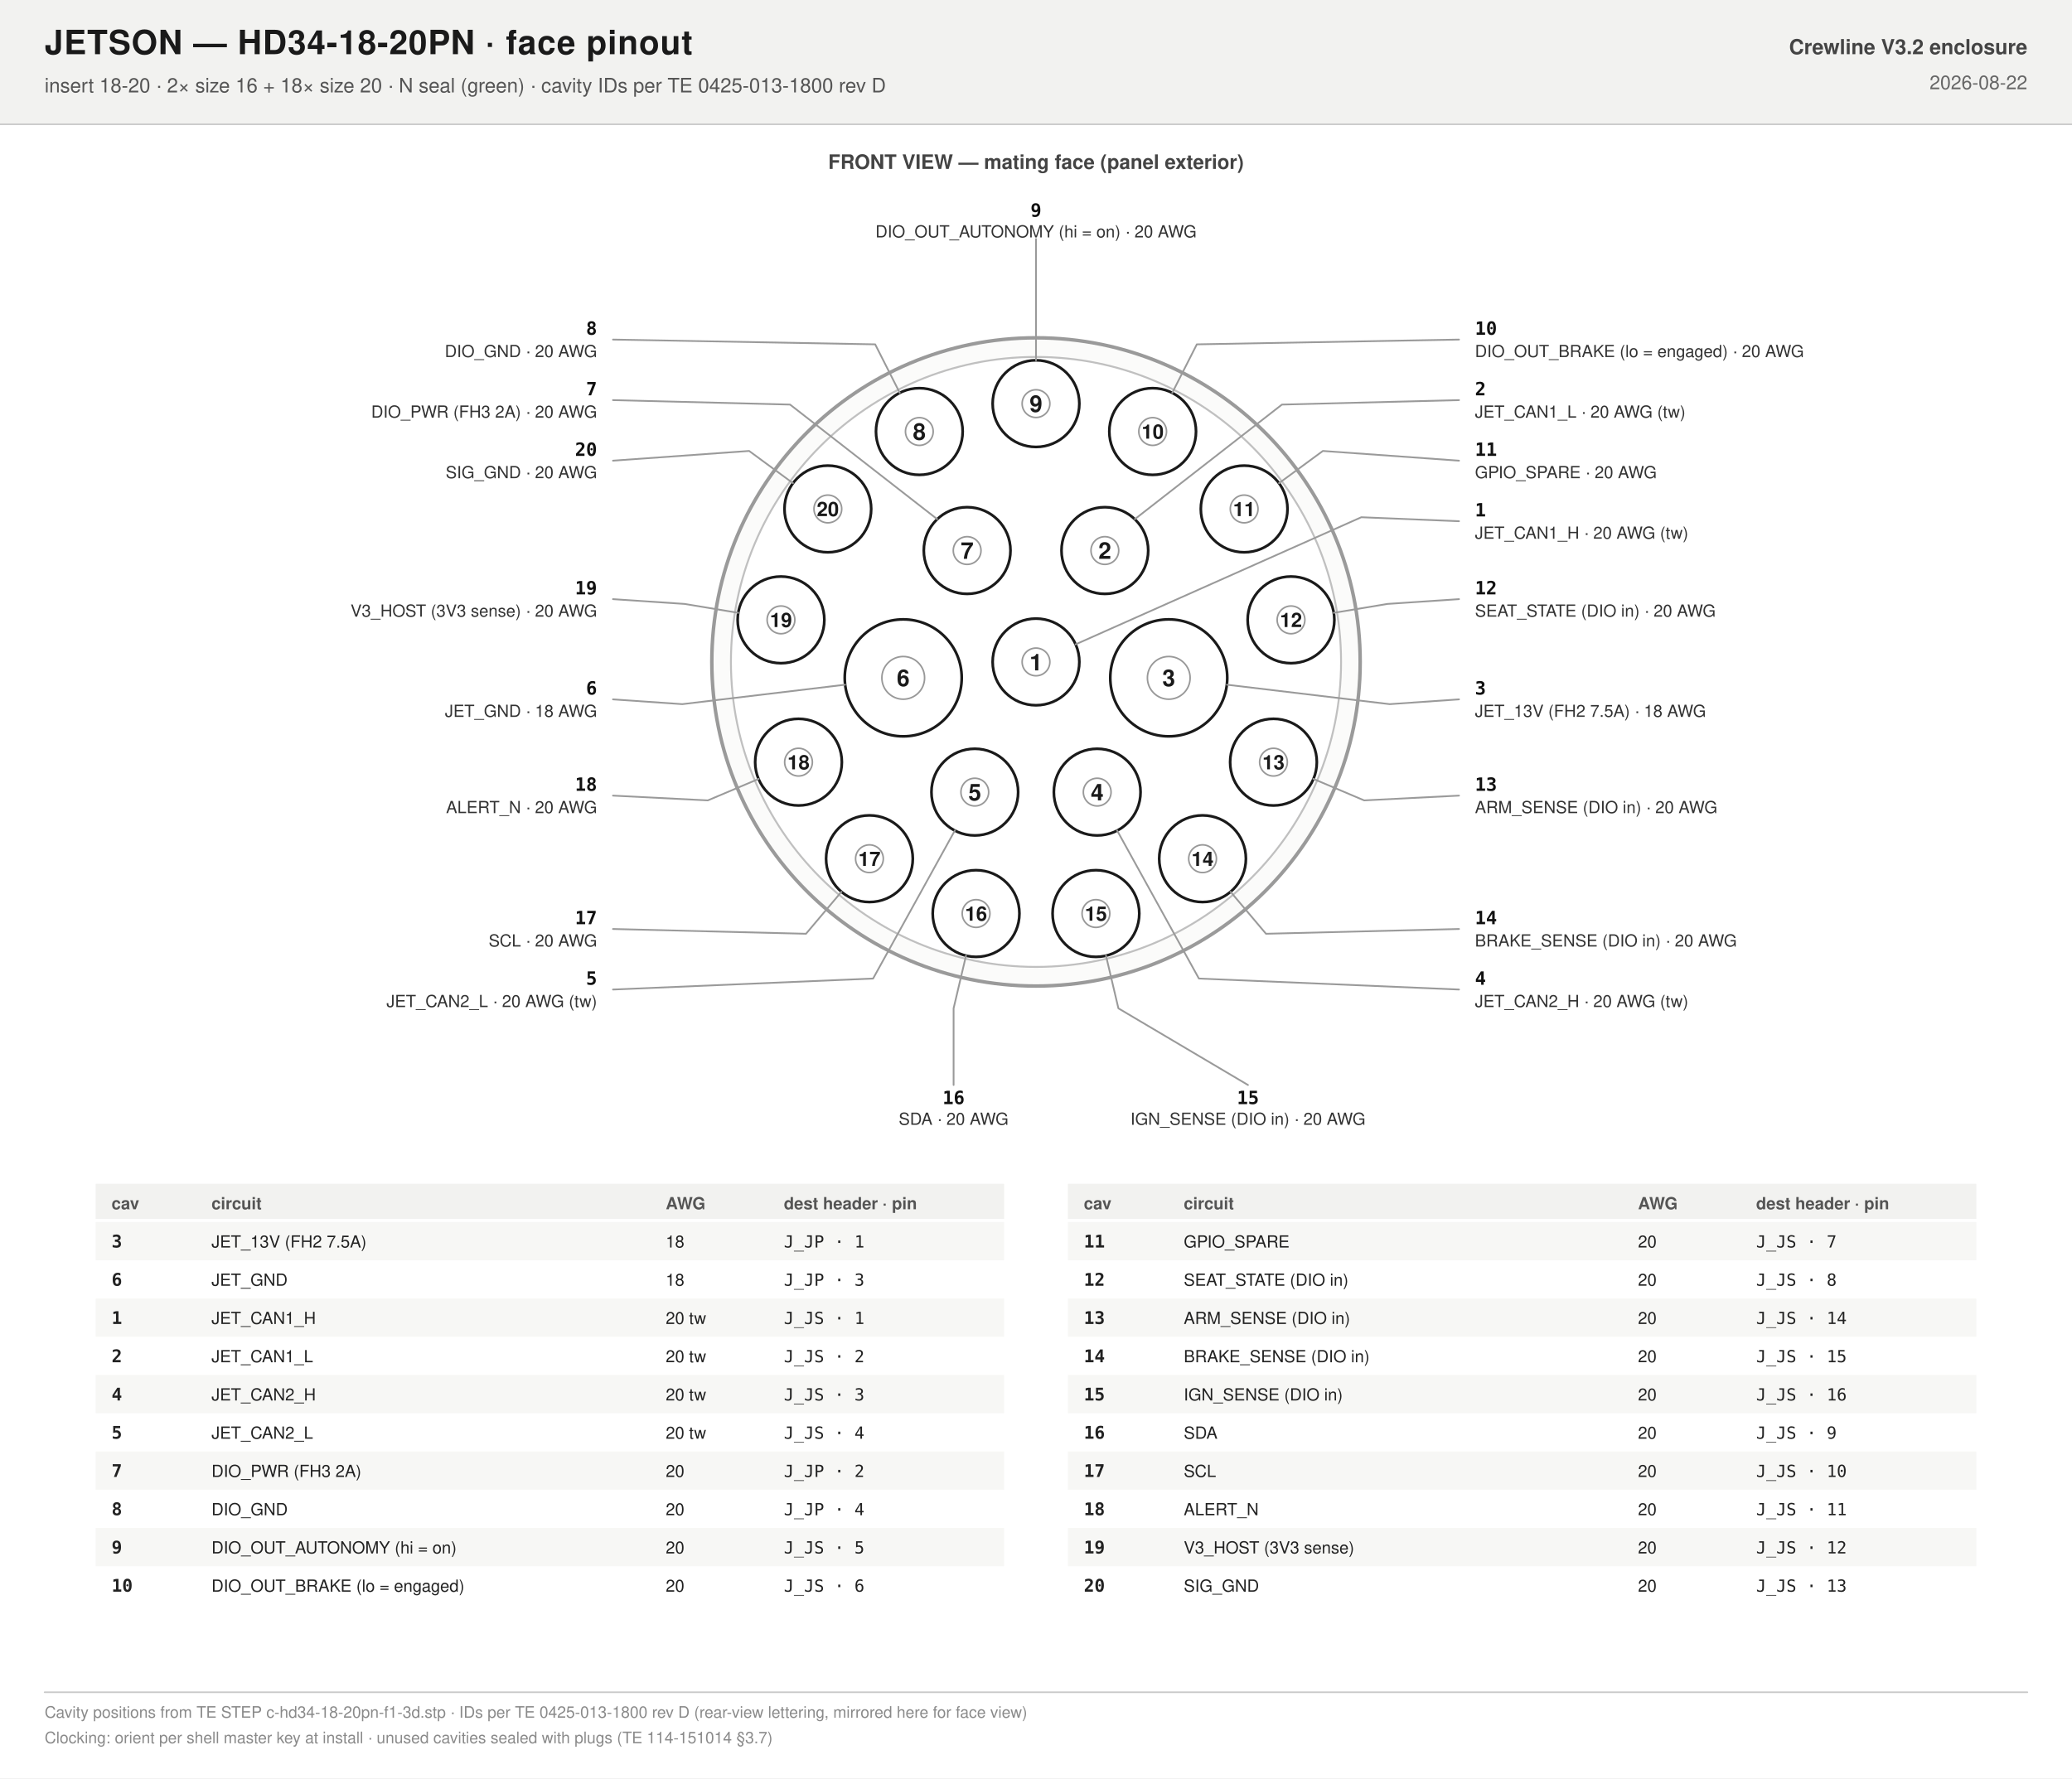
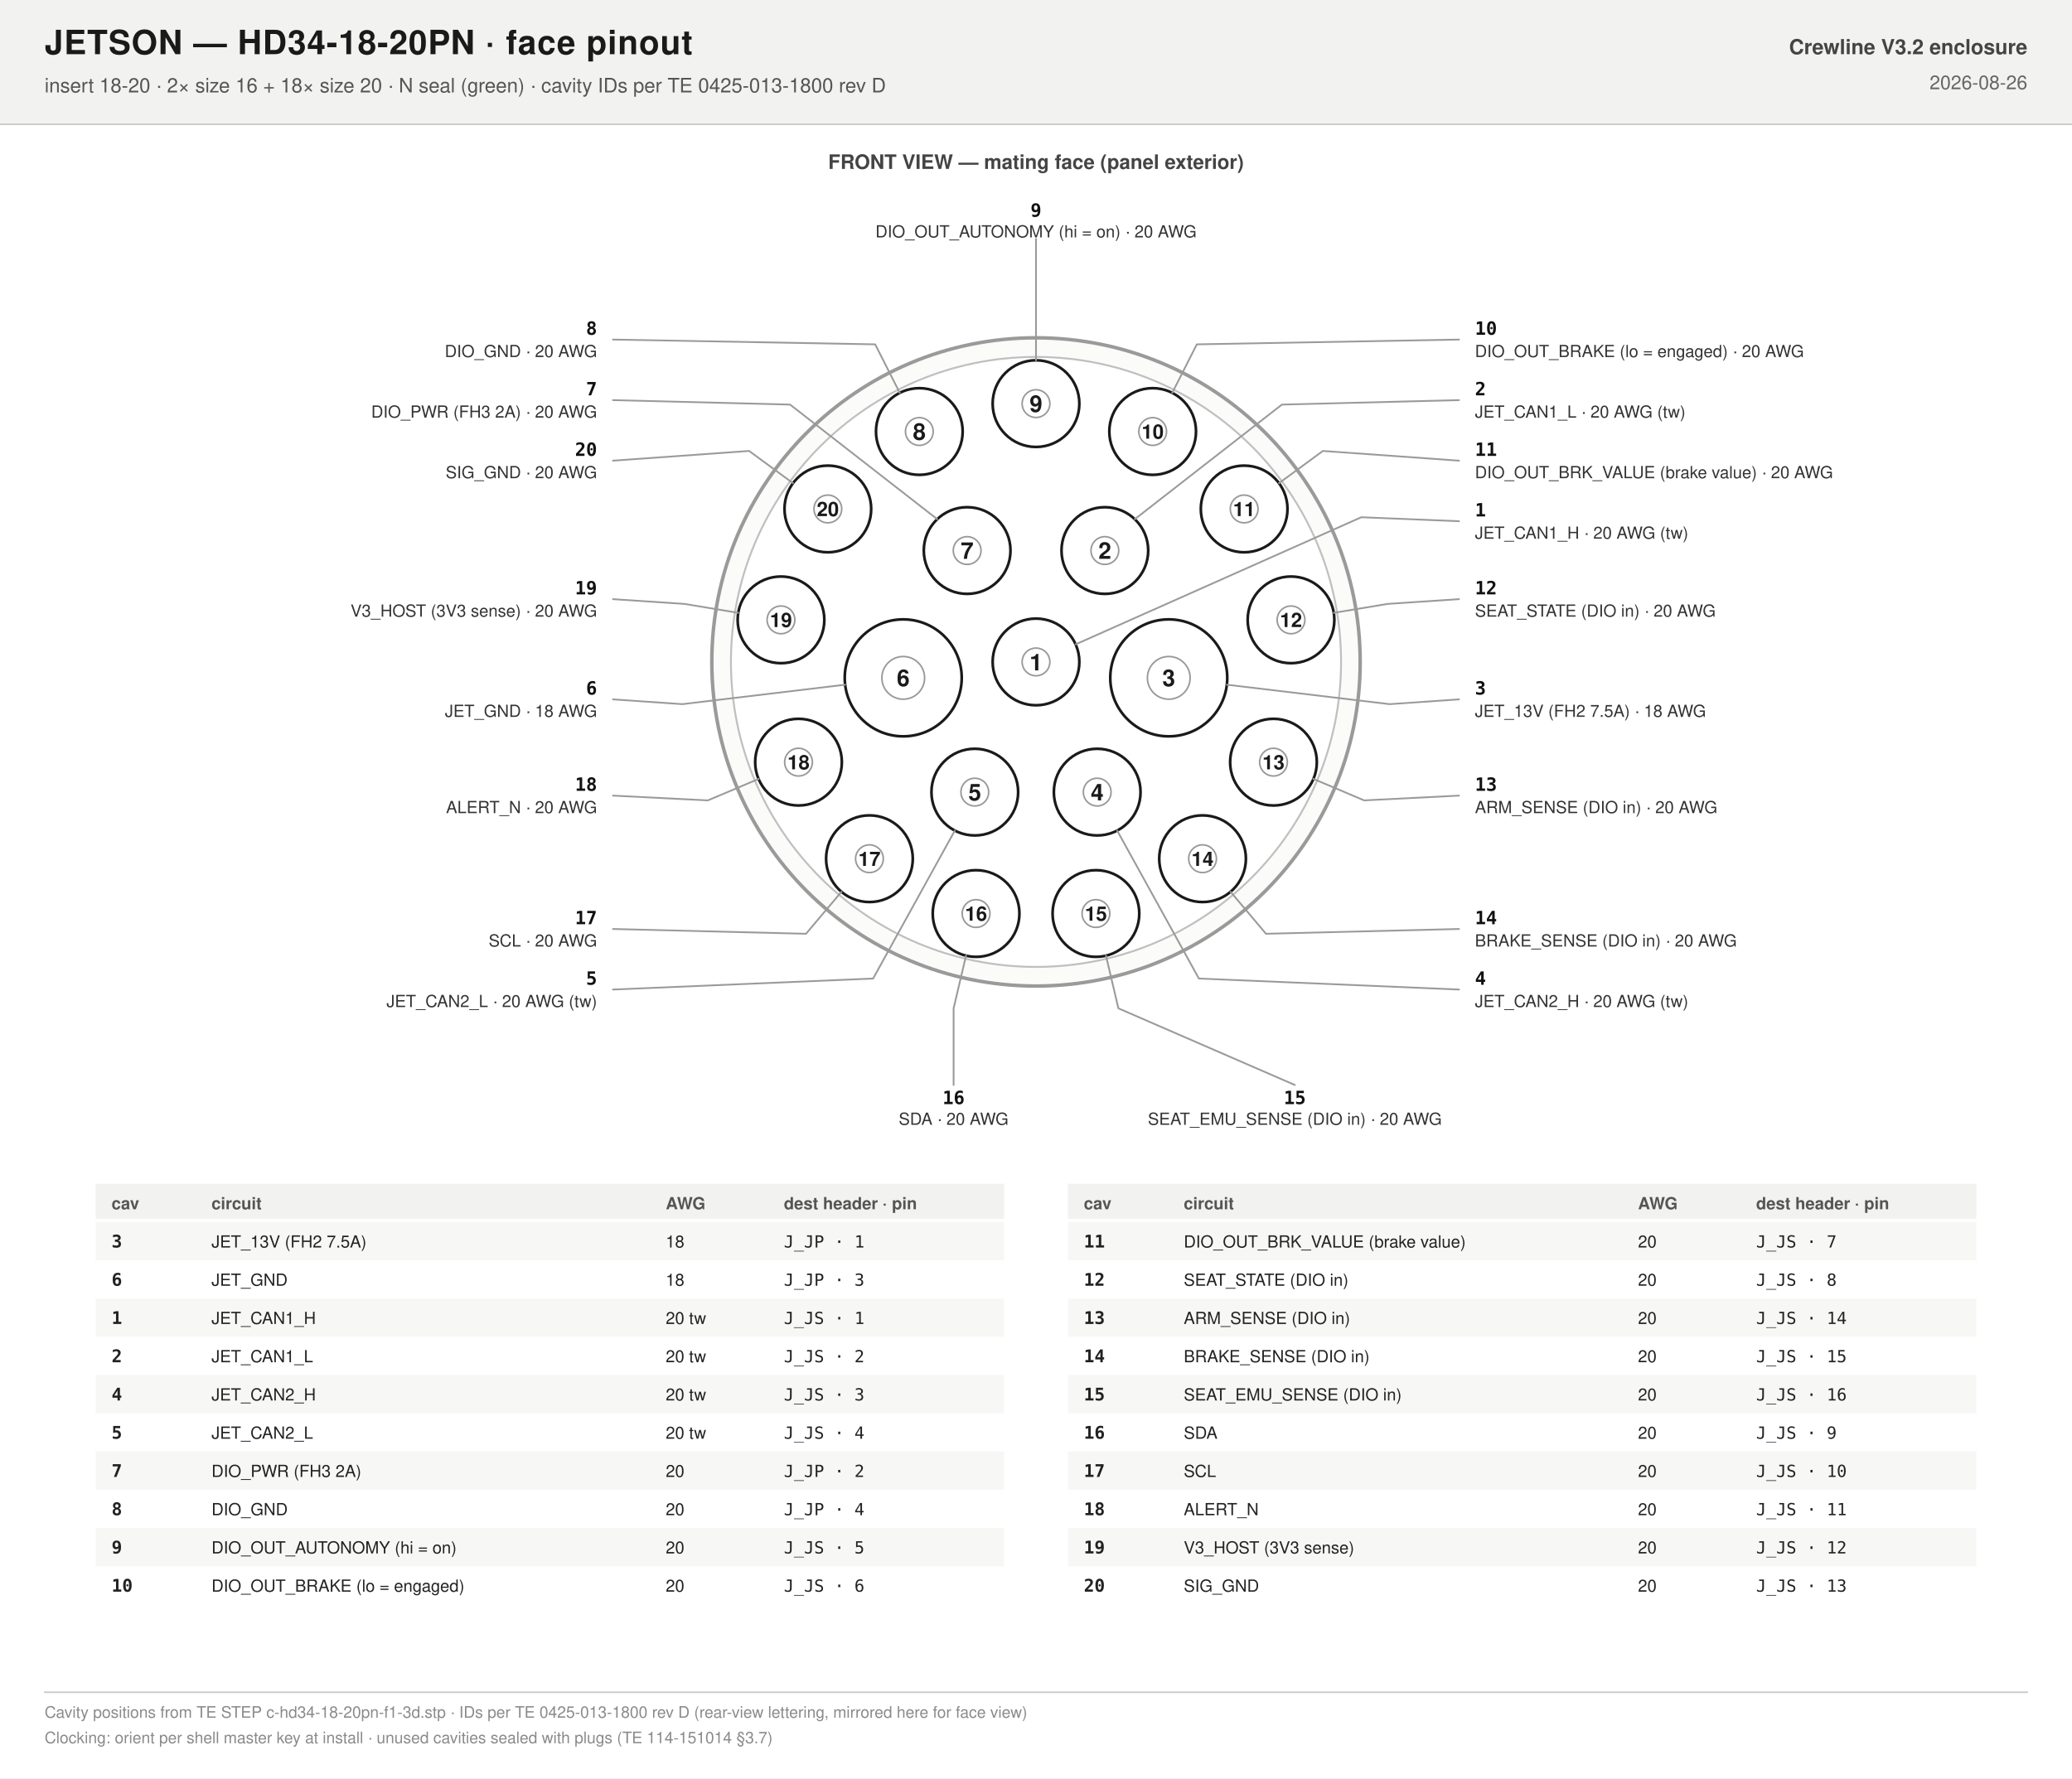
<svg xmlns="http://www.w3.org/2000/svg" width="1300" height="1116" viewBox="0 0 1300 1116">
  <rect x="0" y="0" width="1300" height="1116" fill="#ffffff" />
  <rect x="0.0" y="0.0" width="1300.0" height="78.0" rx="0" stroke="none" fill="#f2f2f0" stroke-width="1.5" />
  <line x1="0.0" y1="78.0" x2="1300.0" y2="78.0" stroke="#c9c9c9" stroke-width="1" stroke-linecap="round" />
  <text x="28.0" y="34.0" font-family="Helvetica Neue, Helvetica, Arial, sans-serif" font-size="21" fill="#1a1a1a" text-anchor="start" font-weight="bold" letter-spacing="0.5">JETSON — HD34-18-20PN · face pinout</text>
  <text x="28.0" y="58.0" font-family="Helvetica Neue, Helvetica, Arial, sans-serif" font-size="12.5" fill="#555" text-anchor="start" font-weight="normal">insert 18-20 · 2× size 16 + 18× size 20 · N seal (green) · cavity IDs per TE 0425-013-1800 rev D</text>
  <text x="1272.0" y="34.0" font-family="Helvetica Neue, Helvetica, Arial, sans-serif" font-size="13" fill="#444" text-anchor="end" font-weight="bold">Crewline V3.2 enclosure</text>
-   <text x="1272.0" y="56.0" font-family="Helvetica Neue, Helvetica, Arial, sans-serif" font-size="12" fill="#666" text-anchor="end" font-weight="normal">2026-08-22</text>
+   <text x="1272.0" y="56.0" font-family="Helvetica Neue, Helvetica, Arial, sans-serif" font-size="12" fill="#666" text-anchor="end" font-weight="normal">2026-08-26</text>
  <text x="650.0" y="106.0" font-family="Helvetica Neue, Helvetica, Arial, sans-serif" font-size="12.5" fill="#444" text-anchor="middle" font-weight="bold">FRONT VIEW — mating face (panel exterior)</text>
  <circle cx="650.0" cy="415.4" r="203.4" stroke="#9a9a9a" fill="#fbfbfa" stroke-width="2.2" />
  <circle cx="650.0" cy="415.4" r="191.4" stroke="#c0c0c0" fill="#ffffff" stroke-width="1.2" />
  <circle cx="650.0" cy="253.3" r="27.2" stroke="#1a1a1a" fill="#ffffff" stroke-width="1.7" />
  <circle cx="650.0" cy="253.3" r="8.7" stroke="#999" fill="none" stroke-width="1.0" />
  <text x="650.0" y="258.5" font-family="Helvetica Neue, Helvetica, Arial, sans-serif" font-size="14.5" fill="#1a1a1a" text-anchor="middle" font-weight="bold">9</text>
  <circle cx="723.2" cy="270.8" r="27.2" stroke="#1a1a1a" fill="#ffffff" stroke-width="1.7" />
  <circle cx="723.2" cy="270.8" r="8.7" stroke="#999" fill="none" stroke-width="1.0" />
  <text x="723.2" y="275.3" font-family="Helvetica Neue, Helvetica, Arial, sans-serif" font-size="12.5" fill="#1a1a1a" text-anchor="middle" font-weight="bold">10</text>
  <circle cx="576.8" cy="270.8" r="27.2" stroke="#1a1a1a" fill="#ffffff" stroke-width="1.7" />
  <circle cx="576.8" cy="270.8" r="8.7" stroke="#999" fill="none" stroke-width="1.0" />
  <text x="576.8" y="276.0" font-family="Helvetica Neue, Helvetica, Arial, sans-serif" font-size="14.5" fill="#1a1a1a" text-anchor="middle" font-weight="bold">8</text>
  <circle cx="780.6" cy="319.4" r="27.2" stroke="#1a1a1a" fill="#ffffff" stroke-width="1.7" />
  <circle cx="780.6" cy="319.4" r="8.7" stroke="#999" fill="none" stroke-width="1.0" />
  <text x="780.6" y="323.9" font-family="Helvetica Neue, Helvetica, Arial, sans-serif" font-size="12.5" fill="#1a1a1a" text-anchor="middle" font-weight="bold">11</text>
  <circle cx="519.4" cy="319.4" r="27.2" stroke="#1a1a1a" fill="#ffffff" stroke-width="1.7" />
  <circle cx="519.4" cy="319.4" r="8.7" stroke="#999" fill="none" stroke-width="1.0" />
  <text x="519.4" y="323.9" font-family="Helvetica Neue, Helvetica, Arial, sans-serif" font-size="12.5" fill="#1a1a1a" text-anchor="middle" font-weight="bold">20</text>
  <circle cx="693.2" cy="345.5" r="27.2" stroke="#1a1a1a" fill="#ffffff" stroke-width="1.7" />
  <circle cx="693.2" cy="345.5" r="8.7" stroke="#999" fill="none" stroke-width="1.0" />
  <text x="693.2" y="350.7" font-family="Helvetica Neue, Helvetica, Arial, sans-serif" font-size="14.5" fill="#1a1a1a" text-anchor="middle" font-weight="bold">2</text>
  <circle cx="606.8" cy="345.5" r="27.2" stroke="#1a1a1a" fill="#ffffff" stroke-width="1.7" />
  <circle cx="606.8" cy="345.5" r="8.7" stroke="#999" fill="none" stroke-width="1.0" />
  <text x="606.8" y="350.7" font-family="Helvetica Neue, Helvetica, Arial, sans-serif" font-size="14.5" fill="#1a1a1a" text-anchor="middle" font-weight="bold">7</text>
  <circle cx="810.0" cy="389.0" r="27.2" stroke="#1a1a1a" fill="#ffffff" stroke-width="1.7" />
  <circle cx="810.0" cy="389.0" r="8.7" stroke="#999" fill="none" stroke-width="1.0" />
  <text x="810.0" y="393.5" font-family="Helvetica Neue, Helvetica, Arial, sans-serif" font-size="12.5" fill="#1a1a1a" text-anchor="middle" font-weight="bold">12</text>
  <circle cx="490.0" cy="389.0" r="27.2" stroke="#1a1a1a" fill="#ffffff" stroke-width="1.7" />
  <circle cx="490.0" cy="389.0" r="8.7" stroke="#999" fill="none" stroke-width="1.0" />
  <text x="490.0" y="393.5" font-family="Helvetica Neue, Helvetica, Arial, sans-serif" font-size="12.5" fill="#1a1a1a" text-anchor="middle" font-weight="bold">19</text>
  <circle cx="733.3" cy="425.4" r="36.7" stroke="#1a1a1a" fill="#ffffff" stroke-width="1.7" />
  <circle cx="733.3" cy="425.4" r="13.4" stroke="#999" fill="none" stroke-width="1.0" />
  <text x="733.3" y="430.6" font-family="Helvetica Neue, Helvetica, Arial, sans-serif" font-size="14.5" fill="#1a1a1a" text-anchor="middle" font-weight="bold">3</text>
  <circle cx="566.7" cy="425.4" r="36.7" stroke="#1a1a1a" fill="#ffffff" stroke-width="1.7" />
  <circle cx="566.7" cy="425.4" r="13.4" stroke="#999" fill="none" stroke-width="1.0" />
  <text x="566.7" y="430.6" font-family="Helvetica Neue, Helvetica, Arial, sans-serif" font-size="14.5" fill="#1a1a1a" text-anchor="middle" font-weight="bold">6</text>
  <circle cx="650.0" cy="415.4" r="27.2" stroke="#1a1a1a" fill="#ffffff" stroke-width="1.7" />
  <circle cx="650.0" cy="415.4" r="8.7" stroke="#999" fill="none" stroke-width="1.0" />
  <text x="650.0" y="420.7" font-family="Helvetica Neue, Helvetica, Arial, sans-serif" font-size="14.5" fill="#1a1a1a" text-anchor="middle" font-weight="bold">1</text>
  <circle cx="799.0" cy="478.3" r="27.2" stroke="#1a1a1a" fill="#ffffff" stroke-width="1.7" />
  <circle cx="799.0" cy="478.3" r="8.7" stroke="#999" fill="none" stroke-width="1.0" />
  <text x="799.0" y="482.8" font-family="Helvetica Neue, Helvetica, Arial, sans-serif" font-size="12.5" fill="#1a1a1a" text-anchor="middle" font-weight="bold">13</text>
  <circle cx="501.0" cy="478.3" r="27.2" stroke="#1a1a1a" fill="#ffffff" stroke-width="1.7" />
  <circle cx="501.0" cy="478.3" r="8.7" stroke="#999" fill="none" stroke-width="1.0" />
  <text x="501.0" y="482.8" font-family="Helvetica Neue, Helvetica, Arial, sans-serif" font-size="12.5" fill="#1a1a1a" text-anchor="middle" font-weight="bold">18</text>
  <circle cx="688.4" cy="497.1" r="27.2" stroke="#1a1a1a" fill="#ffffff" stroke-width="1.7" />
  <circle cx="688.4" cy="497.1" r="8.7" stroke="#999" fill="none" stroke-width="1.0" />
  <text x="688.4" y="502.3" font-family="Helvetica Neue, Helvetica, Arial, sans-serif" font-size="14.5" fill="#1a1a1a" text-anchor="middle" font-weight="bold">4</text>
  <circle cx="611.6" cy="497.1" r="27.2" stroke="#1a1a1a" fill="#ffffff" stroke-width="1.7" />
  <circle cx="611.6" cy="497.1" r="8.7" stroke="#999" fill="none" stroke-width="1.0" />
  <text x="611.6" y="502.3" font-family="Helvetica Neue, Helvetica, Arial, sans-serif" font-size="14.5" fill="#1a1a1a" text-anchor="middle" font-weight="bold">5</text>
  <circle cx="754.5" cy="538.9" r="27.2" stroke="#1a1a1a" fill="#ffffff" stroke-width="1.7" />
  <circle cx="754.5" cy="538.9" r="8.7" stroke="#999" fill="none" stroke-width="1.0" />
  <text x="754.5" y="543.4" font-family="Helvetica Neue, Helvetica, Arial, sans-serif" font-size="12.5" fill="#1a1a1a" text-anchor="middle" font-weight="bold">14</text>
  <circle cx="545.5" cy="538.9" r="27.2" stroke="#1a1a1a" fill="#ffffff" stroke-width="1.7" />
  <circle cx="545.5" cy="538.9" r="8.7" stroke="#999" fill="none" stroke-width="1.0" />
  <text x="545.5" y="543.4" font-family="Helvetica Neue, Helvetica, Arial, sans-serif" font-size="12.5" fill="#1a1a1a" text-anchor="middle" font-weight="bold">17</text>
  <circle cx="687.6" cy="573.3" r="27.2" stroke="#1a1a1a" fill="#ffffff" stroke-width="1.7" />
  <circle cx="687.6" cy="573.3" r="8.7" stroke="#999" fill="none" stroke-width="1.0" />
  <text x="687.6" y="577.8" font-family="Helvetica Neue, Helvetica, Arial, sans-serif" font-size="12.5" fill="#1a1a1a" text-anchor="middle" font-weight="bold">15</text>
  <circle cx="612.4" cy="573.3" r="27.2" stroke="#1a1a1a" fill="#ffffff" stroke-width="1.7" />
  <circle cx="612.4" cy="573.3" r="8.7" stroke="#999" fill="none" stroke-width="1.0" />
  <text x="612.4" y="577.8" font-family="Helvetica Neue, Helvetica, Arial, sans-serif" font-size="12.5" fill="#1a1a1a" text-anchor="middle" font-weight="bold">16</text>
  <path d="M 650.0 226.1 L 650.0 192.0 L 650.0 150.0" stroke="#9a9a9a" stroke-width="1.1" fill="none" stroke-linecap="round" stroke-linejoin="round" />
  <text x="650.0" y="136.0" font-family="Menlo, Consolas, monospace" font-size="11.5" fill="#111" text-anchor="middle" font-weight="bold">9</text>
  <text x="650.0" y="149.0" font-family="Helvetica Neue, Helvetica, Arial, sans-serif" font-size="10.5" fill="#333" text-anchor="middle" font-weight="normal">DIO_OUT_AUTONOMY (hi = on) · 20 AWG</text>
  <path d="M 735.5 246.5 L 750.9 216.1 L 915.4 213.1" stroke="#9a9a9a" stroke-width="1.1" fill="none" stroke-linecap="round" stroke-linejoin="round" />
  <text x="925.4" y="210.1" font-family="Menlo, Consolas, monospace" font-size="11.5" fill="#111" text-anchor="start" font-weight="bold">10</text>
  <text x="925.4" y="224.1" font-family="Helvetica Neue, Helvetica, Arial, sans-serif" font-size="10.5" fill="#333" text-anchor="start" font-weight="normal">DIO_OUT_BRAKE (lo = engaged) · 20 AWG</text>
  <path d="M 564.5 246.5 L 549.1 216.1 L 384.6 213.1" stroke="#9a9a9a" stroke-width="1.1" fill="none" stroke-linecap="round" stroke-linejoin="round" />
  <text x="374.6" y="210.1" font-family="Menlo, Consolas, monospace" font-size="11.5" fill="#111" text-anchor="end" font-weight="bold">8</text>
  <text x="374.6" y="224.1" font-family="Helvetica Neue, Helvetica, Arial, sans-serif" font-size="10.5" fill="#333" text-anchor="end" font-weight="normal">DIO_GND · 20 AWG</text>
  <path d="M 802.5 303.2 L 830.0 283.0 L 915.4 289.1" stroke="#9a9a9a" stroke-width="1.1" fill="none" stroke-linecap="round" stroke-linejoin="round" />
  <text x="925.4" y="286.1" font-family="Menlo, Consolas, monospace" font-size="11.5" fill="#111" text-anchor="start" font-weight="bold">11</text>
-   <text x="925.4" y="300.1" font-family="Helvetica Neue, Helvetica, Arial, sans-serif" font-size="10.5" fill="#333" text-anchor="start" font-weight="normal">GPIO_SPARE · 20 AWG</text>
+   <text x="925.4" y="300.1" font-family="Helvetica Neue, Helvetica, Arial, sans-serif" font-size="10.5" fill="#333" text-anchor="start" font-weight="normal">DIO_OUT_BRK_VALUE (brake value) · 20 AWG</text>
  <path d="M 497.5 303.2 L 470.0 283.0 L 384.6 289.1" stroke="#9a9a9a" stroke-width="1.1" fill="none" stroke-linecap="round" stroke-linejoin="round" />
  <text x="374.6" y="286.1" font-family="Menlo, Consolas, monospace" font-size="11.5" fill="#111" text-anchor="end" font-weight="bold">20</text>
  <text x="374.6" y="300.1" font-family="Helvetica Neue, Helvetica, Arial, sans-serif" font-size="10.5" fill="#333" text-anchor="end" font-weight="normal">SIG_GND · 20 AWG</text>
  <path d="M 712.0 325.8 L 804.3 253.9 L 915.4 251.1" stroke="#9a9a9a" stroke-width="1.1" fill="none" stroke-linecap="round" stroke-linejoin="round" />
  <text x="925.4" y="248.1" font-family="Menlo, Consolas, monospace" font-size="11.5" fill="#111" text-anchor="start" font-weight="bold">2</text>
  <text x="925.4" y="262.1" font-family="Helvetica Neue, Helvetica, Arial, sans-serif" font-size="10.5" fill="#333" text-anchor="start" font-weight="normal">JET_CAN1_L · 20 AWG (tw)</text>
  <path d="M 588.0 325.8 L 495.7 253.9 L 384.6 251.1" stroke="#9a9a9a" stroke-width="1.1" fill="none" stroke-linecap="round" stroke-linejoin="round" />
  <text x="374.6" y="248.1" font-family="Menlo, Consolas, monospace" font-size="11.5" fill="#111" text-anchor="end" font-weight="bold">7</text>
  <text x="374.6" y="262.1" font-family="Helvetica Neue, Helvetica, Arial, sans-serif" font-size="10.5" fill="#333" text-anchor="end" font-weight="normal">DIO_PWR (FH3 2A) · 20 AWG</text>
  <path d="M 836.8 384.6 L 870.5 379.0 L 915.4 376.0" stroke="#9a9a9a" stroke-width="1.1" fill="none" stroke-linecap="round" stroke-linejoin="round" />
  <text x="925.4" y="373.0" font-family="Menlo, Consolas, monospace" font-size="11.5" fill="#111" text-anchor="start" font-weight="bold">12</text>
  <text x="925.4" y="387.0" font-family="Helvetica Neue, Helvetica, Arial, sans-serif" font-size="10.5" fill="#333" text-anchor="start" font-weight="normal">SEAT_STATE (DIO in) · 20 AWG</text>
  <path d="M 463.2 384.6 L 429.5 379.0 L 384.6 376.0" stroke="#9a9a9a" stroke-width="1.1" fill="none" stroke-linecap="round" stroke-linejoin="round" />
  <text x="374.6" y="373.0" font-family="Menlo, Consolas, monospace" font-size="11.5" fill="#111" text-anchor="end" font-weight="bold">19</text>
  <text x="374.6" y="387.0" font-family="Helvetica Neue, Helvetica, Arial, sans-serif" font-size="10.5" fill="#333" text-anchor="end" font-weight="normal">V3_HOST (3V3 sense) · 20 AWG</text>
  <path d="M 769.8 429.7 L 871.9 441.9 L 915.4 438.9" stroke="#9a9a9a" stroke-width="1.1" fill="none" stroke-linecap="round" stroke-linejoin="round" />
  <text x="925.4" y="435.9" font-family="Menlo, Consolas, monospace" font-size="11.5" fill="#111" text-anchor="start" font-weight="bold">3</text>
  <text x="925.4" y="449.9" font-family="Helvetica Neue, Helvetica, Arial, sans-serif" font-size="10.5" fill="#333" text-anchor="start" font-weight="normal">JET_13V (FH2 7.5A) · 18 AWG</text>
  <path d="M 530.2 429.7 L 428.1 441.9 L 384.6 438.9" stroke="#9a9a9a" stroke-width="1.1" fill="none" stroke-linecap="round" stroke-linejoin="round" />
  <text x="374.6" y="435.9" font-family="Menlo, Consolas, monospace" font-size="11.5" fill="#111" text-anchor="end" font-weight="bold">6</text>
  <text x="374.6" y="449.9" font-family="Helvetica Neue, Helvetica, Arial, sans-serif" font-size="10.5" fill="#333" text-anchor="end" font-weight="normal">JET_GND · 18 AWG</text>
  <path d="M 674.8 404.4 L 854.1 324.6 L 915.4 327.1" stroke="#9a9a9a" stroke-width="1.1" fill="none" stroke-linecap="round" stroke-linejoin="round" />
  <text x="925.4" y="324.1" font-family="Menlo, Consolas, monospace" font-size="11.5" fill="#111" text-anchor="start" font-weight="bold">1</text>
  <text x="925.4" y="338.1" font-family="Helvetica Neue, Helvetica, Arial, sans-serif" font-size="10.5" fill="#333" text-anchor="start" font-weight="normal">JET_CAN1_H · 20 AWG (tw)</text>
  <path d="M 824.0 488.8 L 855.9 502.3 L 915.4 499.3" stroke="#9a9a9a" stroke-width="1.1" fill="none" stroke-linecap="round" stroke-linejoin="round" />
  <text x="925.4" y="496.3" font-family="Menlo, Consolas, monospace" font-size="11.5" fill="#111" text-anchor="start" font-weight="bold">13</text>
  <text x="925.4" y="510.3" font-family="Helvetica Neue, Helvetica, Arial, sans-serif" font-size="10.5" fill="#333" text-anchor="start" font-weight="normal">ARM_SENSE (DIO in) · 20 AWG</text>
  <path d="M 476.0 488.8 L 444.1 502.3 L 384.6 499.3" stroke="#9a9a9a" stroke-width="1.1" fill="none" stroke-linecap="round" stroke-linejoin="round" />
  <text x="374.6" y="496.3" font-family="Menlo, Consolas, monospace" font-size="11.5" fill="#111" text-anchor="end" font-weight="bold">18</text>
  <text x="374.6" y="510.3" font-family="Helvetica Neue, Helvetica, Arial, sans-serif" font-size="10.5" fill="#333" text-anchor="end" font-weight="normal">ALERT_N · 20 AWG</text>
  <path d="M 700.9 521.2 L 752.2 614.1 L 915.4 621.0" stroke="#9a9a9a" stroke-width="1.1" fill="none" stroke-linecap="round" stroke-linejoin="round" />
  <text x="925.4" y="618.0" font-family="Menlo, Consolas, monospace" font-size="11.5" fill="#111" text-anchor="start" font-weight="bold">4</text>
  <text x="925.4" y="632.0" font-family="Helvetica Neue, Helvetica, Arial, sans-serif" font-size="10.5" fill="#333" text-anchor="start" font-weight="normal">JET_CAN2_H · 20 AWG (tw)</text>
  <path d="M 599.1 521.2 L 547.8 614.1 L 384.6 621.0" stroke="#9a9a9a" stroke-width="1.1" fill="none" stroke-linecap="round" stroke-linejoin="round" />
  <text x="374.6" y="618.0" font-family="Menlo, Consolas, monospace" font-size="11.5" fill="#111" text-anchor="end" font-weight="bold">5</text>
  <text x="374.6" y="632.0" font-family="Helvetica Neue, Helvetica, Arial, sans-serif" font-size="10.5" fill="#333" text-anchor="end" font-weight="normal">JET_CAN2_L · 20 AWG (tw)</text>
  <path d="M 772.1 559.7 L 794.3 586.0 L 915.4 583.0" stroke="#9a9a9a" stroke-width="1.1" fill="none" stroke-linecap="round" stroke-linejoin="round" />
  <text x="925.4" y="580.0" font-family="Menlo, Consolas, monospace" font-size="11.5" fill="#111" text-anchor="start" font-weight="bold">14</text>
  <text x="925.4" y="594.0" font-family="Helvetica Neue, Helvetica, Arial, sans-serif" font-size="10.5" fill="#333" text-anchor="start" font-weight="normal">BRAKE_SENSE (DIO in) · 20 AWG</text>
  <path d="M 527.9 559.7 L 505.7 586.0 L 384.6 583.0" stroke="#9a9a9a" stroke-width="1.1" fill="none" stroke-linecap="round" stroke-linejoin="round" />
  <text x="374.6" y="580.0" font-family="Menlo, Consolas, monospace" font-size="11.5" fill="#111" text-anchor="end" font-weight="bold">17</text>
  <text x="374.6" y="594.0" font-family="Helvetica Neue, Helvetica, Arial, sans-serif" font-size="10.5" fill="#333" text-anchor="end" font-weight="normal">SCL · 20 AWG</text>
-   <path d="M 693.9 599.7 L 701.7 632.8 L 783.0 680.9" stroke="#9a9a9a" stroke-width="1.1" fill="none" stroke-linecap="round" stroke-linejoin="round" />
-   <text x="783.0" y="692.9" font-family="Menlo, Consolas, monospace" font-size="11.5" fill="#111" text-anchor="middle" font-weight="bold">15</text>
-   <text x="783.0" y="705.9" font-family="Helvetica Neue, Helvetica, Arial, sans-serif" font-size="10.5" fill="#333" text-anchor="middle" font-weight="normal">IGN_SENSE (DIO in) · 20 AWG</text>
+   <path d="M 693.9 599.7 L 701.7 632.8 L 812.4 680.9" stroke="#9a9a9a" stroke-width="1.1" fill="none" stroke-linecap="round" stroke-linejoin="round" />
+   <text x="812.4" y="692.9" font-family="Menlo, Consolas, monospace" font-size="11.5" fill="#111" text-anchor="middle" font-weight="bold">15</text>
+   <text x="812.4" y="705.9" font-family="Helvetica Neue, Helvetica, Arial, sans-serif" font-size="10.5" fill="#333" text-anchor="middle" font-weight="normal">SEAT_EMU_SENSE (DIO in) · 20 AWG</text>
  <path d="M 606.1 599.7 L 598.3 632.8 L 598.3 680.9" stroke="#9a9a9a" stroke-width="1.1" fill="none" stroke-linecap="round" stroke-linejoin="round" />
  <text x="598.3" y="692.9" font-family="Menlo, Consolas, monospace" font-size="11.5" fill="#111" text-anchor="middle" font-weight="bold">16</text>
  <text x="598.3" y="705.9" font-family="Helvetica Neue, Helvetica, Arial, sans-serif" font-size="10.5" fill="#333" text-anchor="middle" font-weight="normal">SDA · 20 AWG</text>
  <rect x="60.0" y="742.9" width="570.0" height="22.0" rx="0" stroke="none" fill="#f2f2f0" stroke-width="1.5" />
  <text x="70.0" y="758.9" font-family="Helvetica Neue, Helvetica, Arial, sans-serif" font-size="10.5" fill="#555" text-anchor="start" font-weight="bold">cav</text>
  <text x="132.7" y="758.9" font-family="Helvetica Neue, Helvetica, Arial, sans-serif" font-size="10.5" fill="#555" text-anchor="start" font-weight="bold">circuit</text>
  <text x="417.7" y="758.9" font-family="Helvetica Neue, Helvetica, Arial, sans-serif" font-size="10.5" fill="#555" text-anchor="start" font-weight="bold">AWG</text>
  <text x="491.8" y="758.9" font-family="Helvetica Neue, Helvetica, Arial, sans-serif" font-size="10.5" fill="#555" text-anchor="start" font-weight="bold">dest header · pin</text>
  <rect x="60.0" y="766.9" width="570.0" height="24.0" rx="0" stroke="none" fill="#f7f7f5" stroke-width="1.5" />
  <text x="70.0" y="782.9" font-family="Menlo, Consolas, monospace" font-size="11" fill="#222" text-anchor="start" font-weight="bold">3</text>
  <text x="132.7" y="782.9" font-family="Helvetica Neue, Helvetica, Arial, sans-serif" font-size="10.5" fill="#222" text-anchor="start" font-weight="normal">JET_13V (FH2 7.5A)</text>
  <text x="417.7" y="782.9" font-family="Helvetica Neue, Helvetica, Arial, sans-serif" font-size="10.5" fill="#222" text-anchor="start" font-weight="normal">18</text>
  <text x="491.8" y="782.9" font-family="Menlo, Consolas, monospace" font-size="10.5" fill="#222" text-anchor="start" font-weight="normal">J_JP · 1</text>
  <text x="70.0" y="806.9" font-family="Menlo, Consolas, monospace" font-size="11" fill="#222" text-anchor="start" font-weight="bold">6</text>
  <text x="132.7" y="806.9" font-family="Helvetica Neue, Helvetica, Arial, sans-serif" font-size="10.5" fill="#222" text-anchor="start" font-weight="normal">JET_GND</text>
  <text x="417.7" y="806.9" font-family="Helvetica Neue, Helvetica, Arial, sans-serif" font-size="10.5" fill="#222" text-anchor="start" font-weight="normal">18</text>
  <text x="491.8" y="806.9" font-family="Menlo, Consolas, monospace" font-size="10.5" fill="#222" text-anchor="start" font-weight="normal">J_JP · 3</text>
  <rect x="60.0" y="814.9" width="570.0" height="24.0" rx="0" stroke="none" fill="#f7f7f5" stroke-width="1.5" />
  <text x="70.0" y="830.9" font-family="Menlo, Consolas, monospace" font-size="11" fill="#222" text-anchor="start" font-weight="bold">1</text>
  <text x="132.7" y="830.9" font-family="Helvetica Neue, Helvetica, Arial, sans-serif" font-size="10.5" fill="#222" text-anchor="start" font-weight="normal">JET_CAN1_H</text>
  <text x="417.7" y="830.9" font-family="Helvetica Neue, Helvetica, Arial, sans-serif" font-size="10.5" fill="#222" text-anchor="start" font-weight="normal">20 tw</text>
  <text x="491.8" y="830.9" font-family="Menlo, Consolas, monospace" font-size="10.5" fill="#222" text-anchor="start" font-weight="normal">J_JS · 1</text>
  <text x="70.0" y="854.9" font-family="Menlo, Consolas, monospace" font-size="11" fill="#222" text-anchor="start" font-weight="bold">2</text>
  <text x="132.7" y="854.9" font-family="Helvetica Neue, Helvetica, Arial, sans-serif" font-size="10.5" fill="#222" text-anchor="start" font-weight="normal">JET_CAN1_L</text>
  <text x="417.7" y="854.9" font-family="Helvetica Neue, Helvetica, Arial, sans-serif" font-size="10.5" fill="#222" text-anchor="start" font-weight="normal">20 tw</text>
  <text x="491.8" y="854.9" font-family="Menlo, Consolas, monospace" font-size="10.5" fill="#222" text-anchor="start" font-weight="normal">J_JS · 2</text>
  <rect x="60.0" y="862.9" width="570.0" height="24.0" rx="0" stroke="none" fill="#f7f7f5" stroke-width="1.5" />
  <text x="70.0" y="878.9" font-family="Menlo, Consolas, monospace" font-size="11" fill="#222" text-anchor="start" font-weight="bold">4</text>
  <text x="132.7" y="878.9" font-family="Helvetica Neue, Helvetica, Arial, sans-serif" font-size="10.5" fill="#222" text-anchor="start" font-weight="normal">JET_CAN2_H</text>
  <text x="417.7" y="878.9" font-family="Helvetica Neue, Helvetica, Arial, sans-serif" font-size="10.5" fill="#222" text-anchor="start" font-weight="normal">20 tw</text>
  <text x="491.8" y="878.9" font-family="Menlo, Consolas, monospace" font-size="10.5" fill="#222" text-anchor="start" font-weight="normal">J_JS · 3</text>
  <text x="70.0" y="902.9" font-family="Menlo, Consolas, monospace" font-size="11" fill="#222" text-anchor="start" font-weight="bold">5</text>
  <text x="132.7" y="902.9" font-family="Helvetica Neue, Helvetica, Arial, sans-serif" font-size="10.5" fill="#222" text-anchor="start" font-weight="normal">JET_CAN2_L</text>
  <text x="417.7" y="902.9" font-family="Helvetica Neue, Helvetica, Arial, sans-serif" font-size="10.5" fill="#222" text-anchor="start" font-weight="normal">20 tw</text>
  <text x="491.8" y="902.9" font-family="Menlo, Consolas, monospace" font-size="10.5" fill="#222" text-anchor="start" font-weight="normal">J_JS · 4</text>
  <rect x="60.0" y="910.9" width="570.0" height="24.0" rx="0" stroke="none" fill="#f7f7f5" stroke-width="1.5" />
  <text x="70.0" y="926.9" font-family="Menlo, Consolas, monospace" font-size="11" fill="#222" text-anchor="start" font-weight="bold">7</text>
  <text x="132.7" y="926.9" font-family="Helvetica Neue, Helvetica, Arial, sans-serif" font-size="10.5" fill="#222" text-anchor="start" font-weight="normal">DIO_PWR (FH3 2A)</text>
  <text x="417.7" y="926.9" font-family="Helvetica Neue, Helvetica, Arial, sans-serif" font-size="10.5" fill="#222" text-anchor="start" font-weight="normal">20</text>
  <text x="491.8" y="926.9" font-family="Menlo, Consolas, monospace" font-size="10.5" fill="#222" text-anchor="start" font-weight="normal">J_JP · 2</text>
  <text x="70.0" y="950.9" font-family="Menlo, Consolas, monospace" font-size="11" fill="#222" text-anchor="start" font-weight="bold">8</text>
  <text x="132.7" y="950.9" font-family="Helvetica Neue, Helvetica, Arial, sans-serif" font-size="10.5" fill="#222" text-anchor="start" font-weight="normal">DIO_GND</text>
  <text x="417.7" y="950.9" font-family="Helvetica Neue, Helvetica, Arial, sans-serif" font-size="10.5" fill="#222" text-anchor="start" font-weight="normal">20</text>
  <text x="491.8" y="950.9" font-family="Menlo, Consolas, monospace" font-size="10.5" fill="#222" text-anchor="start" font-weight="normal">J_JP · 4</text>
  <rect x="60.0" y="958.9" width="570.0" height="24.0" rx="0" stroke="none" fill="#f7f7f5" stroke-width="1.5" />
  <text x="70.0" y="974.9" font-family="Menlo, Consolas, monospace" font-size="11" fill="#222" text-anchor="start" font-weight="bold">9</text>
  <text x="132.7" y="974.9" font-family="Helvetica Neue, Helvetica, Arial, sans-serif" font-size="10.5" fill="#222" text-anchor="start" font-weight="normal">DIO_OUT_AUTONOMY (hi = on)</text>
  <text x="417.7" y="974.9" font-family="Helvetica Neue, Helvetica, Arial, sans-serif" font-size="10.5" fill="#222" text-anchor="start" font-weight="normal">20</text>
  <text x="491.8" y="974.9" font-family="Menlo, Consolas, monospace" font-size="10.5" fill="#222" text-anchor="start" font-weight="normal">J_JS · 5</text>
  <text x="70.0" y="998.9" font-family="Menlo, Consolas, monospace" font-size="11" fill="#222" text-anchor="start" font-weight="bold">10</text>
  <text x="132.7" y="998.9" font-family="Helvetica Neue, Helvetica, Arial, sans-serif" font-size="10.5" fill="#222" text-anchor="start" font-weight="normal">DIO_OUT_BRAKE (lo = engaged)</text>
  <text x="417.7" y="998.9" font-family="Helvetica Neue, Helvetica, Arial, sans-serif" font-size="10.5" fill="#222" text-anchor="start" font-weight="normal">20</text>
  <text x="491.8" y="998.9" font-family="Menlo, Consolas, monospace" font-size="10.5" fill="#222" text-anchor="start" font-weight="normal">J_JS · 6</text>
  <rect x="670.0" y="742.9" width="570.0" height="22.0" rx="0" stroke="none" fill="#f2f2f0" stroke-width="1.5" />
  <text x="680.0" y="758.9" font-family="Helvetica Neue, Helvetica, Arial, sans-serif" font-size="10.5" fill="#555" text-anchor="start" font-weight="bold">cav</text>
  <text x="742.7" y="758.9" font-family="Helvetica Neue, Helvetica, Arial, sans-serif" font-size="10.5" fill="#555" text-anchor="start" font-weight="bold">circuit</text>
  <text x="1027.7" y="758.9" font-family="Helvetica Neue, Helvetica, Arial, sans-serif" font-size="10.5" fill="#555" text-anchor="start" font-weight="bold">AWG</text>
  <text x="1101.8" y="758.9" font-family="Helvetica Neue, Helvetica, Arial, sans-serif" font-size="10.5" fill="#555" text-anchor="start" font-weight="bold">dest header · pin</text>
  <rect x="670.0" y="766.9" width="570.0" height="24.0" rx="0" stroke="none" fill="#f7f7f5" stroke-width="1.5" />
  <text x="680.0" y="782.9" font-family="Menlo, Consolas, monospace" font-size="11" fill="#222" text-anchor="start" font-weight="bold">11</text>
-   <text x="742.7" y="782.9" font-family="Helvetica Neue, Helvetica, Arial, sans-serif" font-size="10.5" fill="#222" text-anchor="start" font-weight="normal">GPIO_SPARE</text>
+   <text x="742.7" y="782.9" font-family="Helvetica Neue, Helvetica, Arial, sans-serif" font-size="10.5" fill="#222" text-anchor="start" font-weight="normal">DIO_OUT_BRK_VALUE (brake value)</text>
  <text x="1027.7" y="782.9" font-family="Helvetica Neue, Helvetica, Arial, sans-serif" font-size="10.5" fill="#222" text-anchor="start" font-weight="normal">20</text>
  <text x="1101.8" y="782.9" font-family="Menlo, Consolas, monospace" font-size="10.5" fill="#222" text-anchor="start" font-weight="normal">J_JS · 7</text>
  <text x="680.0" y="806.9" font-family="Menlo, Consolas, monospace" font-size="11" fill="#222" text-anchor="start" font-weight="bold">12</text>
  <text x="742.7" y="806.9" font-family="Helvetica Neue, Helvetica, Arial, sans-serif" font-size="10.5" fill="#222" text-anchor="start" font-weight="normal">SEAT_STATE (DIO in)</text>
  <text x="1027.7" y="806.9" font-family="Helvetica Neue, Helvetica, Arial, sans-serif" font-size="10.5" fill="#222" text-anchor="start" font-weight="normal">20</text>
  <text x="1101.8" y="806.9" font-family="Menlo, Consolas, monospace" font-size="10.5" fill="#222" text-anchor="start" font-weight="normal">J_JS · 8</text>
  <rect x="670.0" y="814.9" width="570.0" height="24.0" rx="0" stroke="none" fill="#f7f7f5" stroke-width="1.5" />
  <text x="680.0" y="830.9" font-family="Menlo, Consolas, monospace" font-size="11" fill="#222" text-anchor="start" font-weight="bold">13</text>
  <text x="742.7" y="830.9" font-family="Helvetica Neue, Helvetica, Arial, sans-serif" font-size="10.5" fill="#222" text-anchor="start" font-weight="normal">ARM_SENSE (DIO in)</text>
  <text x="1027.7" y="830.9" font-family="Helvetica Neue, Helvetica, Arial, sans-serif" font-size="10.5" fill="#222" text-anchor="start" font-weight="normal">20</text>
  <text x="1101.8" y="830.9" font-family="Menlo, Consolas, monospace" font-size="10.5" fill="#222" text-anchor="start" font-weight="normal">J_JS · 14</text>
  <text x="680.0" y="854.9" font-family="Menlo, Consolas, monospace" font-size="11" fill="#222" text-anchor="start" font-weight="bold">14</text>
  <text x="742.7" y="854.9" font-family="Helvetica Neue, Helvetica, Arial, sans-serif" font-size="10.5" fill="#222" text-anchor="start" font-weight="normal">BRAKE_SENSE (DIO in)</text>
  <text x="1027.7" y="854.9" font-family="Helvetica Neue, Helvetica, Arial, sans-serif" font-size="10.5" fill="#222" text-anchor="start" font-weight="normal">20</text>
  <text x="1101.8" y="854.9" font-family="Menlo, Consolas, monospace" font-size="10.5" fill="#222" text-anchor="start" font-weight="normal">J_JS · 15</text>
  <rect x="670.0" y="862.9" width="570.0" height="24.0" rx="0" stroke="none" fill="#f7f7f5" stroke-width="1.5" />
  <text x="680.0" y="878.9" font-family="Menlo, Consolas, monospace" font-size="11" fill="#222" text-anchor="start" font-weight="bold">15</text>
-   <text x="742.7" y="878.9" font-family="Helvetica Neue, Helvetica, Arial, sans-serif" font-size="10.5" fill="#222" text-anchor="start" font-weight="normal">IGN_SENSE (DIO in)</text>
+   <text x="742.7" y="878.9" font-family="Helvetica Neue, Helvetica, Arial, sans-serif" font-size="10.5" fill="#222" text-anchor="start" font-weight="normal">SEAT_EMU_SENSE (DIO in)</text>
  <text x="1027.7" y="878.9" font-family="Helvetica Neue, Helvetica, Arial, sans-serif" font-size="10.5" fill="#222" text-anchor="start" font-weight="normal">20</text>
  <text x="1101.8" y="878.9" font-family="Menlo, Consolas, monospace" font-size="10.5" fill="#222" text-anchor="start" font-weight="normal">J_JS · 16</text>
  <text x="680.0" y="902.9" font-family="Menlo, Consolas, monospace" font-size="11" fill="#222" text-anchor="start" font-weight="bold">16</text>
  <text x="742.7" y="902.9" font-family="Helvetica Neue, Helvetica, Arial, sans-serif" font-size="10.5" fill="#222" text-anchor="start" font-weight="normal">SDA</text>
  <text x="1027.7" y="902.9" font-family="Helvetica Neue, Helvetica, Arial, sans-serif" font-size="10.5" fill="#222" text-anchor="start" font-weight="normal">20</text>
  <text x="1101.8" y="902.9" font-family="Menlo, Consolas, monospace" font-size="10.5" fill="#222" text-anchor="start" font-weight="normal">J_JS · 9</text>
  <rect x="670.0" y="910.9" width="570.0" height="24.0" rx="0" stroke="none" fill="#f7f7f5" stroke-width="1.5" />
  <text x="680.0" y="926.9" font-family="Menlo, Consolas, monospace" font-size="11" fill="#222" text-anchor="start" font-weight="bold">17</text>
  <text x="742.7" y="926.9" font-family="Helvetica Neue, Helvetica, Arial, sans-serif" font-size="10.5" fill="#222" text-anchor="start" font-weight="normal">SCL</text>
  <text x="1027.7" y="926.9" font-family="Helvetica Neue, Helvetica, Arial, sans-serif" font-size="10.5" fill="#222" text-anchor="start" font-weight="normal">20</text>
  <text x="1101.8" y="926.9" font-family="Menlo, Consolas, monospace" font-size="10.5" fill="#222" text-anchor="start" font-weight="normal">J_JS · 10</text>
  <text x="680.0" y="950.9" font-family="Menlo, Consolas, monospace" font-size="11" fill="#222" text-anchor="start" font-weight="bold">18</text>
  <text x="742.7" y="950.9" font-family="Helvetica Neue, Helvetica, Arial, sans-serif" font-size="10.5" fill="#222" text-anchor="start" font-weight="normal">ALERT_N</text>
  <text x="1027.7" y="950.9" font-family="Helvetica Neue, Helvetica, Arial, sans-serif" font-size="10.5" fill="#222" text-anchor="start" font-weight="normal">20</text>
  <text x="1101.8" y="950.9" font-family="Menlo, Consolas, monospace" font-size="10.5" fill="#222" text-anchor="start" font-weight="normal">J_JS · 11</text>
  <rect x="670.0" y="958.9" width="570.0" height="24.0" rx="0" stroke="none" fill="#f7f7f5" stroke-width="1.5" />
  <text x="680.0" y="974.9" font-family="Menlo, Consolas, monospace" font-size="11" fill="#222" text-anchor="start" font-weight="bold">19</text>
  <text x="742.7" y="974.9" font-family="Helvetica Neue, Helvetica, Arial, sans-serif" font-size="10.5" fill="#222" text-anchor="start" font-weight="normal">V3_HOST (3V3 sense)</text>
  <text x="1027.7" y="974.9" font-family="Helvetica Neue, Helvetica, Arial, sans-serif" font-size="10.5" fill="#222" text-anchor="start" font-weight="normal">20</text>
  <text x="1101.8" y="974.9" font-family="Menlo, Consolas, monospace" font-size="10.5" fill="#222" text-anchor="start" font-weight="normal">J_JS · 12</text>
  <text x="680.0" y="998.9" font-family="Menlo, Consolas, monospace" font-size="11" fill="#222" text-anchor="start" font-weight="bold">20</text>
  <text x="742.7" y="998.9" font-family="Helvetica Neue, Helvetica, Arial, sans-serif" font-size="10.5" fill="#222" text-anchor="start" font-weight="normal">SIG_GND</text>
  <text x="1027.7" y="998.9" font-family="Helvetica Neue, Helvetica, Arial, sans-serif" font-size="10.5" fill="#222" text-anchor="start" font-weight="normal">20</text>
  <text x="1101.8" y="998.9" font-family="Menlo, Consolas, monospace" font-size="10.5" fill="#222" text-anchor="start" font-weight="normal">J_JS · 13</text>
  <line x1="28.0" y1="1062.0" x2="1272.0" y2="1062.0" stroke="#c9c9c9" stroke-width="1" stroke-linecap="round" />
  <text x="28.0" y="1078.0" font-family="Helvetica Neue, Helvetica, Arial, sans-serif" font-size="10" fill="#8a8a8a" text-anchor="start" font-weight="normal">Cavity positions from TE STEP c-hd34-18-20pn-f1-3d.stp · IDs per TE 0425-013-1800 rev D (rear-view lettering, mirrored here for face view)</text>
  <text x="28.0" y="1094.0" font-family="Helvetica Neue, Helvetica, Arial, sans-serif" font-size="10" fill="#8a8a8a" text-anchor="start" font-weight="normal">Clocking: orient per shell master key at install · unused cavities sealed with plugs (TE 114-151014 §3.7)</text>
</svg>
